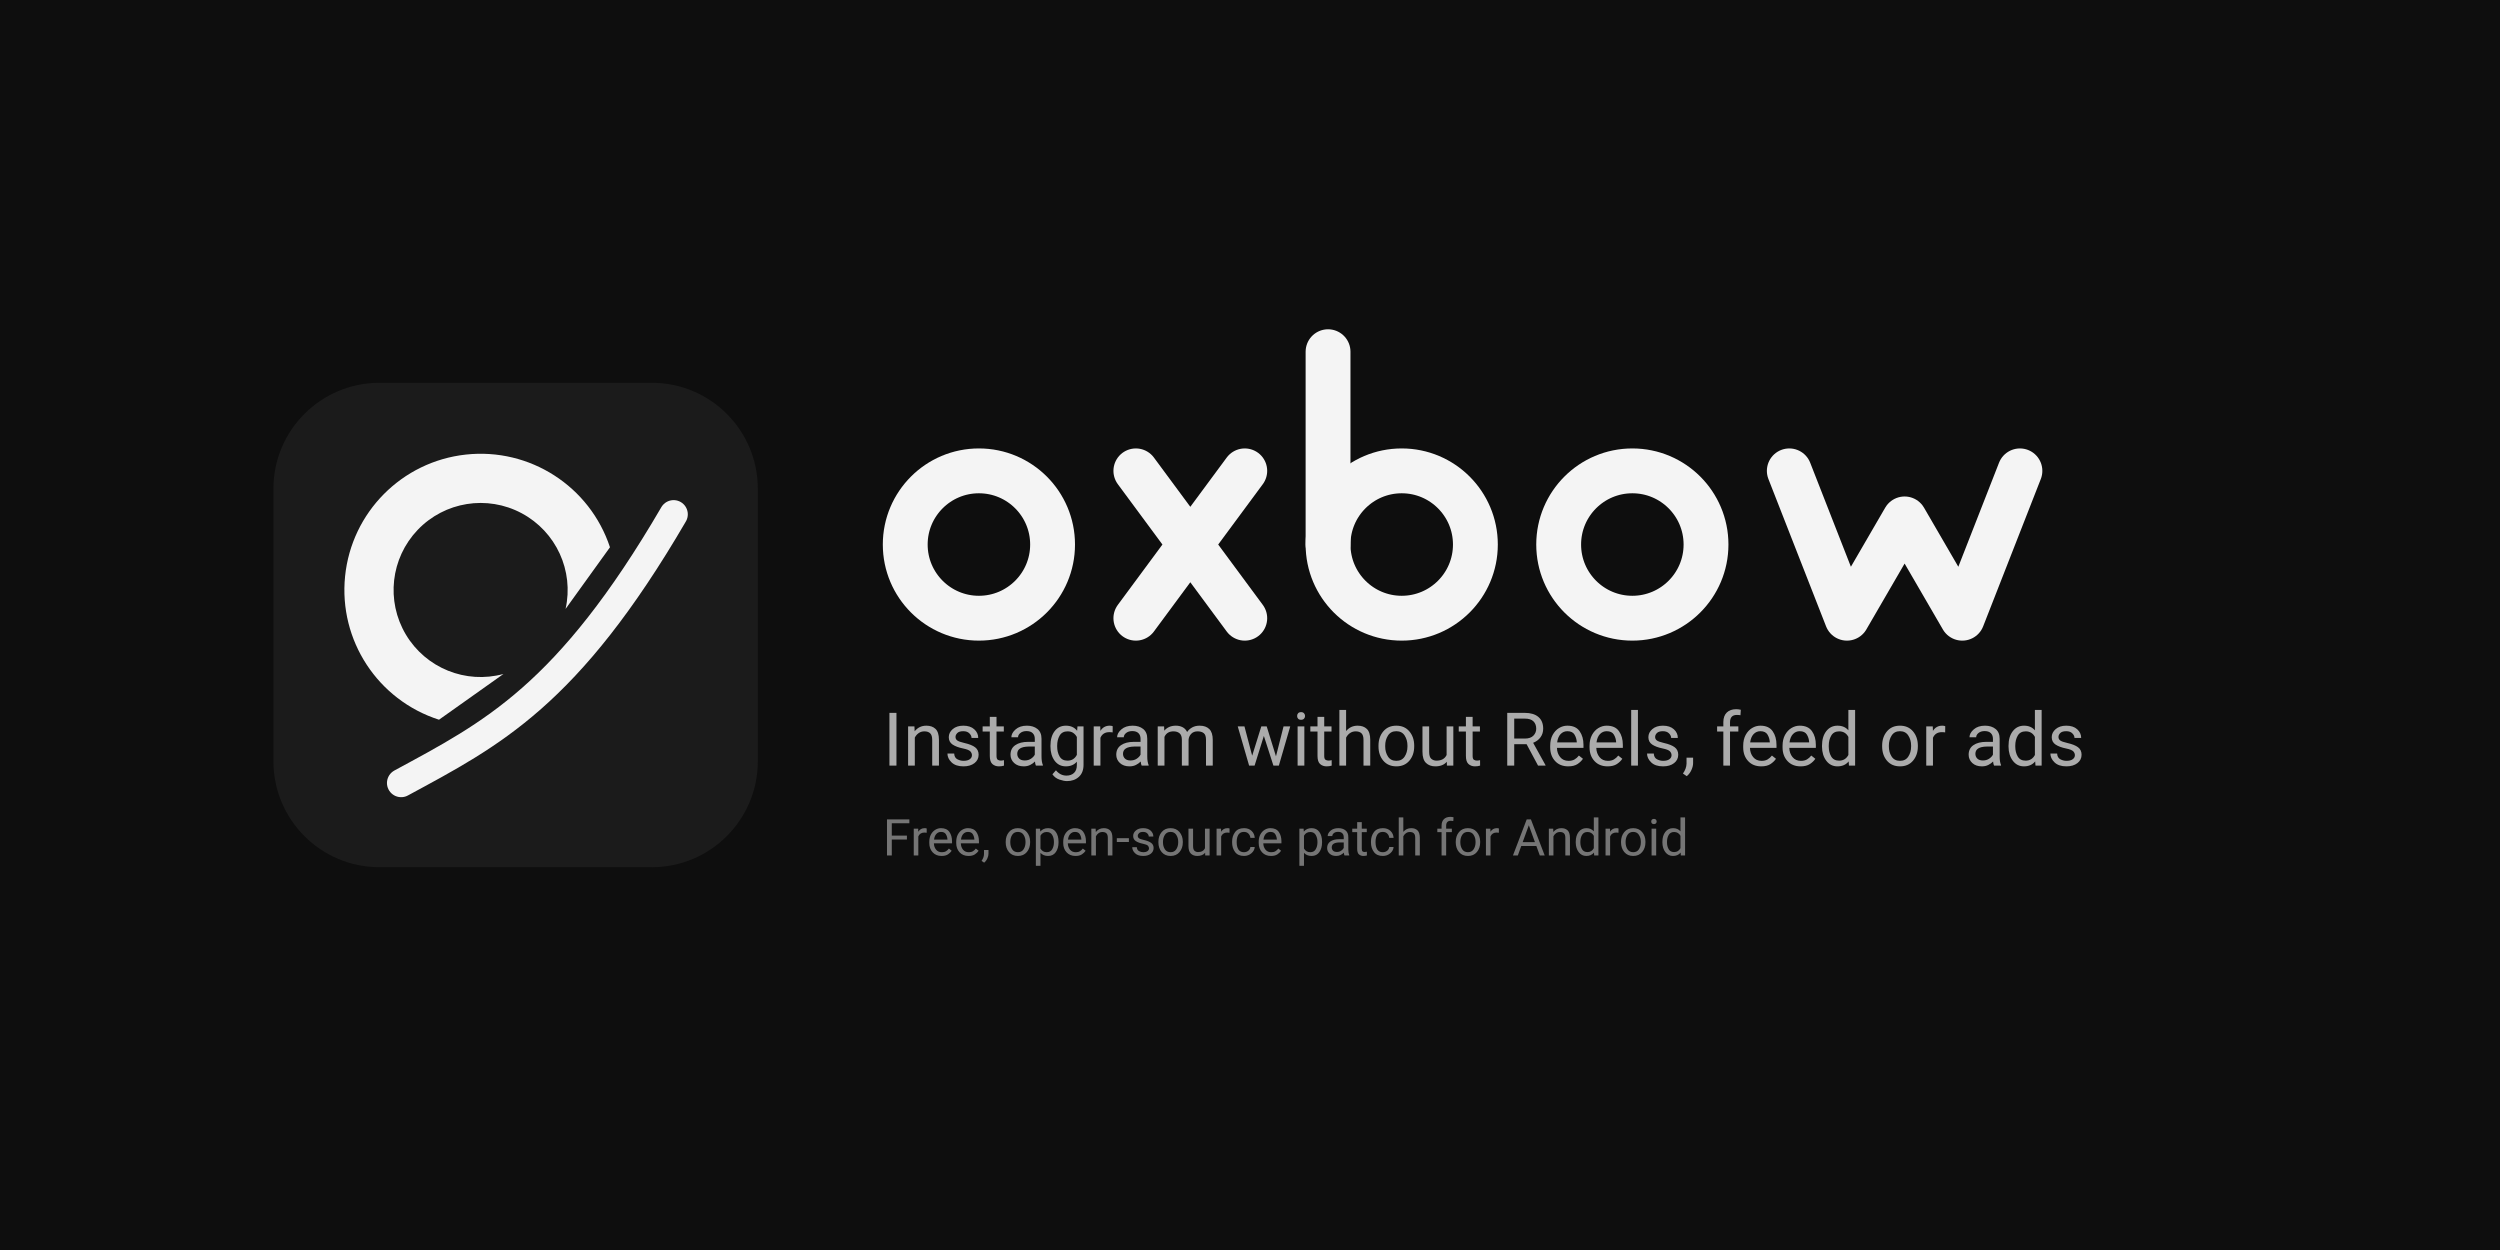
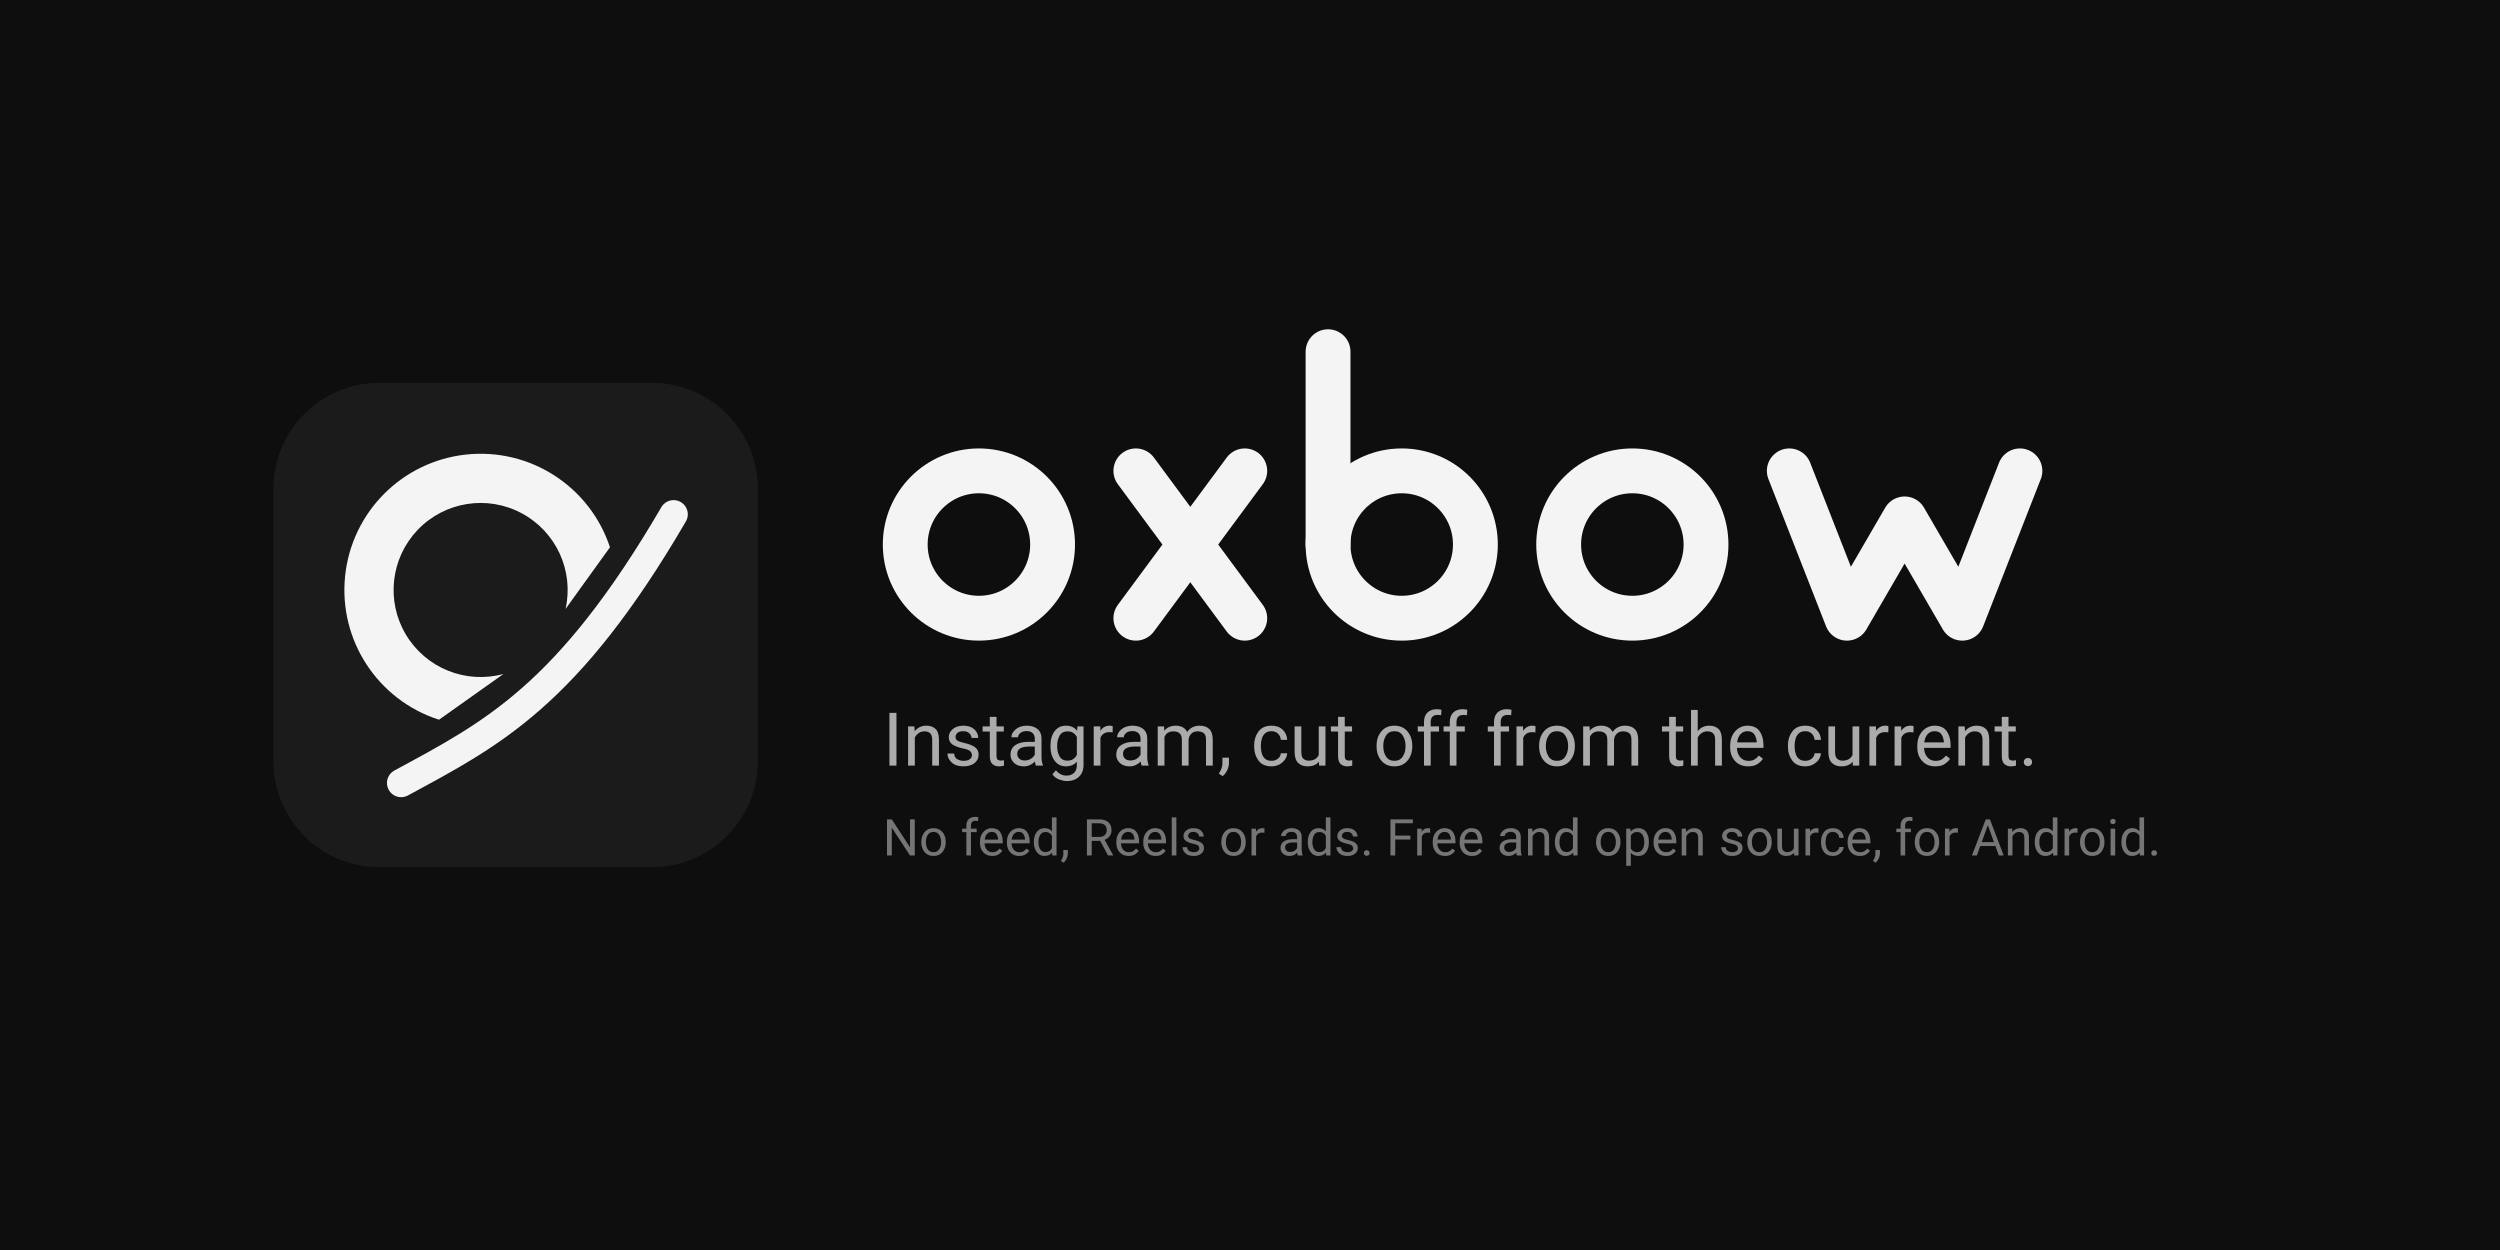
<svg xmlns="http://www.w3.org/2000/svg" width="1280" height="640" viewBox="0 0 1280 640">
  <rect width="1280" height="640" fill="#0E0E0E" />
  <g transform="translate(140 196) scale(0.484375)">
    <rect width="512" height="512" rx="112" fill="#1B1B1B" />
    <path d="M175.01 356.12 A144.0 144.0 0 1 1 355.73 173.83 L308.80 239.00 A92.0 92.0 0 1 0 243.15 307.77 Z" fill="#F4F4F4" />
    <path d="M135 423 C231 371 311 331 423 139" fill="none" stroke="#F4F4F4" stroke-width="30" stroke-linecap="round" />
  </g>
  <g transform="translate(452 328) scale(0.82)">
    <circle cx="60.0" cy="-60.0" r="46.0" fill="none" stroke="#F4F4F4" stroke-width="28" stroke-linecap="round" stroke-linejoin="round" />
    <path d="M158.0 -106.0 L226.0 -14.0 M226.0 -106.0 L158.0 -14.0" fill="none" stroke="#F4F4F4" stroke-width="28" stroke-linecap="round" stroke-linejoin="round" />
    <path d="M278.0 -180.4 L278.0 -60.0" fill="none" stroke="#F4F4F4" stroke-width="28" stroke-linecap="round" stroke-linejoin="round" />
    <circle cx="324.0" cy="-60.0" r="46.0" fill="none" stroke="#F4F4F4" stroke-width="28" stroke-linecap="round" stroke-linejoin="round" />
    <circle cx="468.0" cy="-60.0" r="46.0" fill="none" stroke="#F4F4F4" stroke-width="28" stroke-linecap="round" stroke-linejoin="round" />
    <path d="M566.0 -106.0 L602.0 -14.0 L638.0 -76.0 L674.0 -14.0 L710.0 -106.0" fill="none" stroke="#F4F4F4" stroke-width="28" stroke-linecap="round" stroke-linejoin="round" />
  </g>
-   <text x="452" y="392" font-family="Roboto, 'Noto Sans', sans-serif" font-size="38" fill="#ABABAB">Instagram without Reels, feed or ads</text>
-   <text x="452" y="438" font-family="Roboto, 'Noto Sans', sans-serif" font-size="26" fill="#757575">Free, open-source patch for Android</text>
+   <text x="452" y="392" font-family="Roboto, 'Noto Sans', sans-serif" font-size="38" fill="#ABABAB">Instagram, cut off from the current.</text>
+   <text x="452" y="438" font-family="Roboto, 'Noto Sans', sans-serif" font-size="26" fill="#757575">No feed, Reels or ads. Free and open source, for Android.</text>
</svg>
